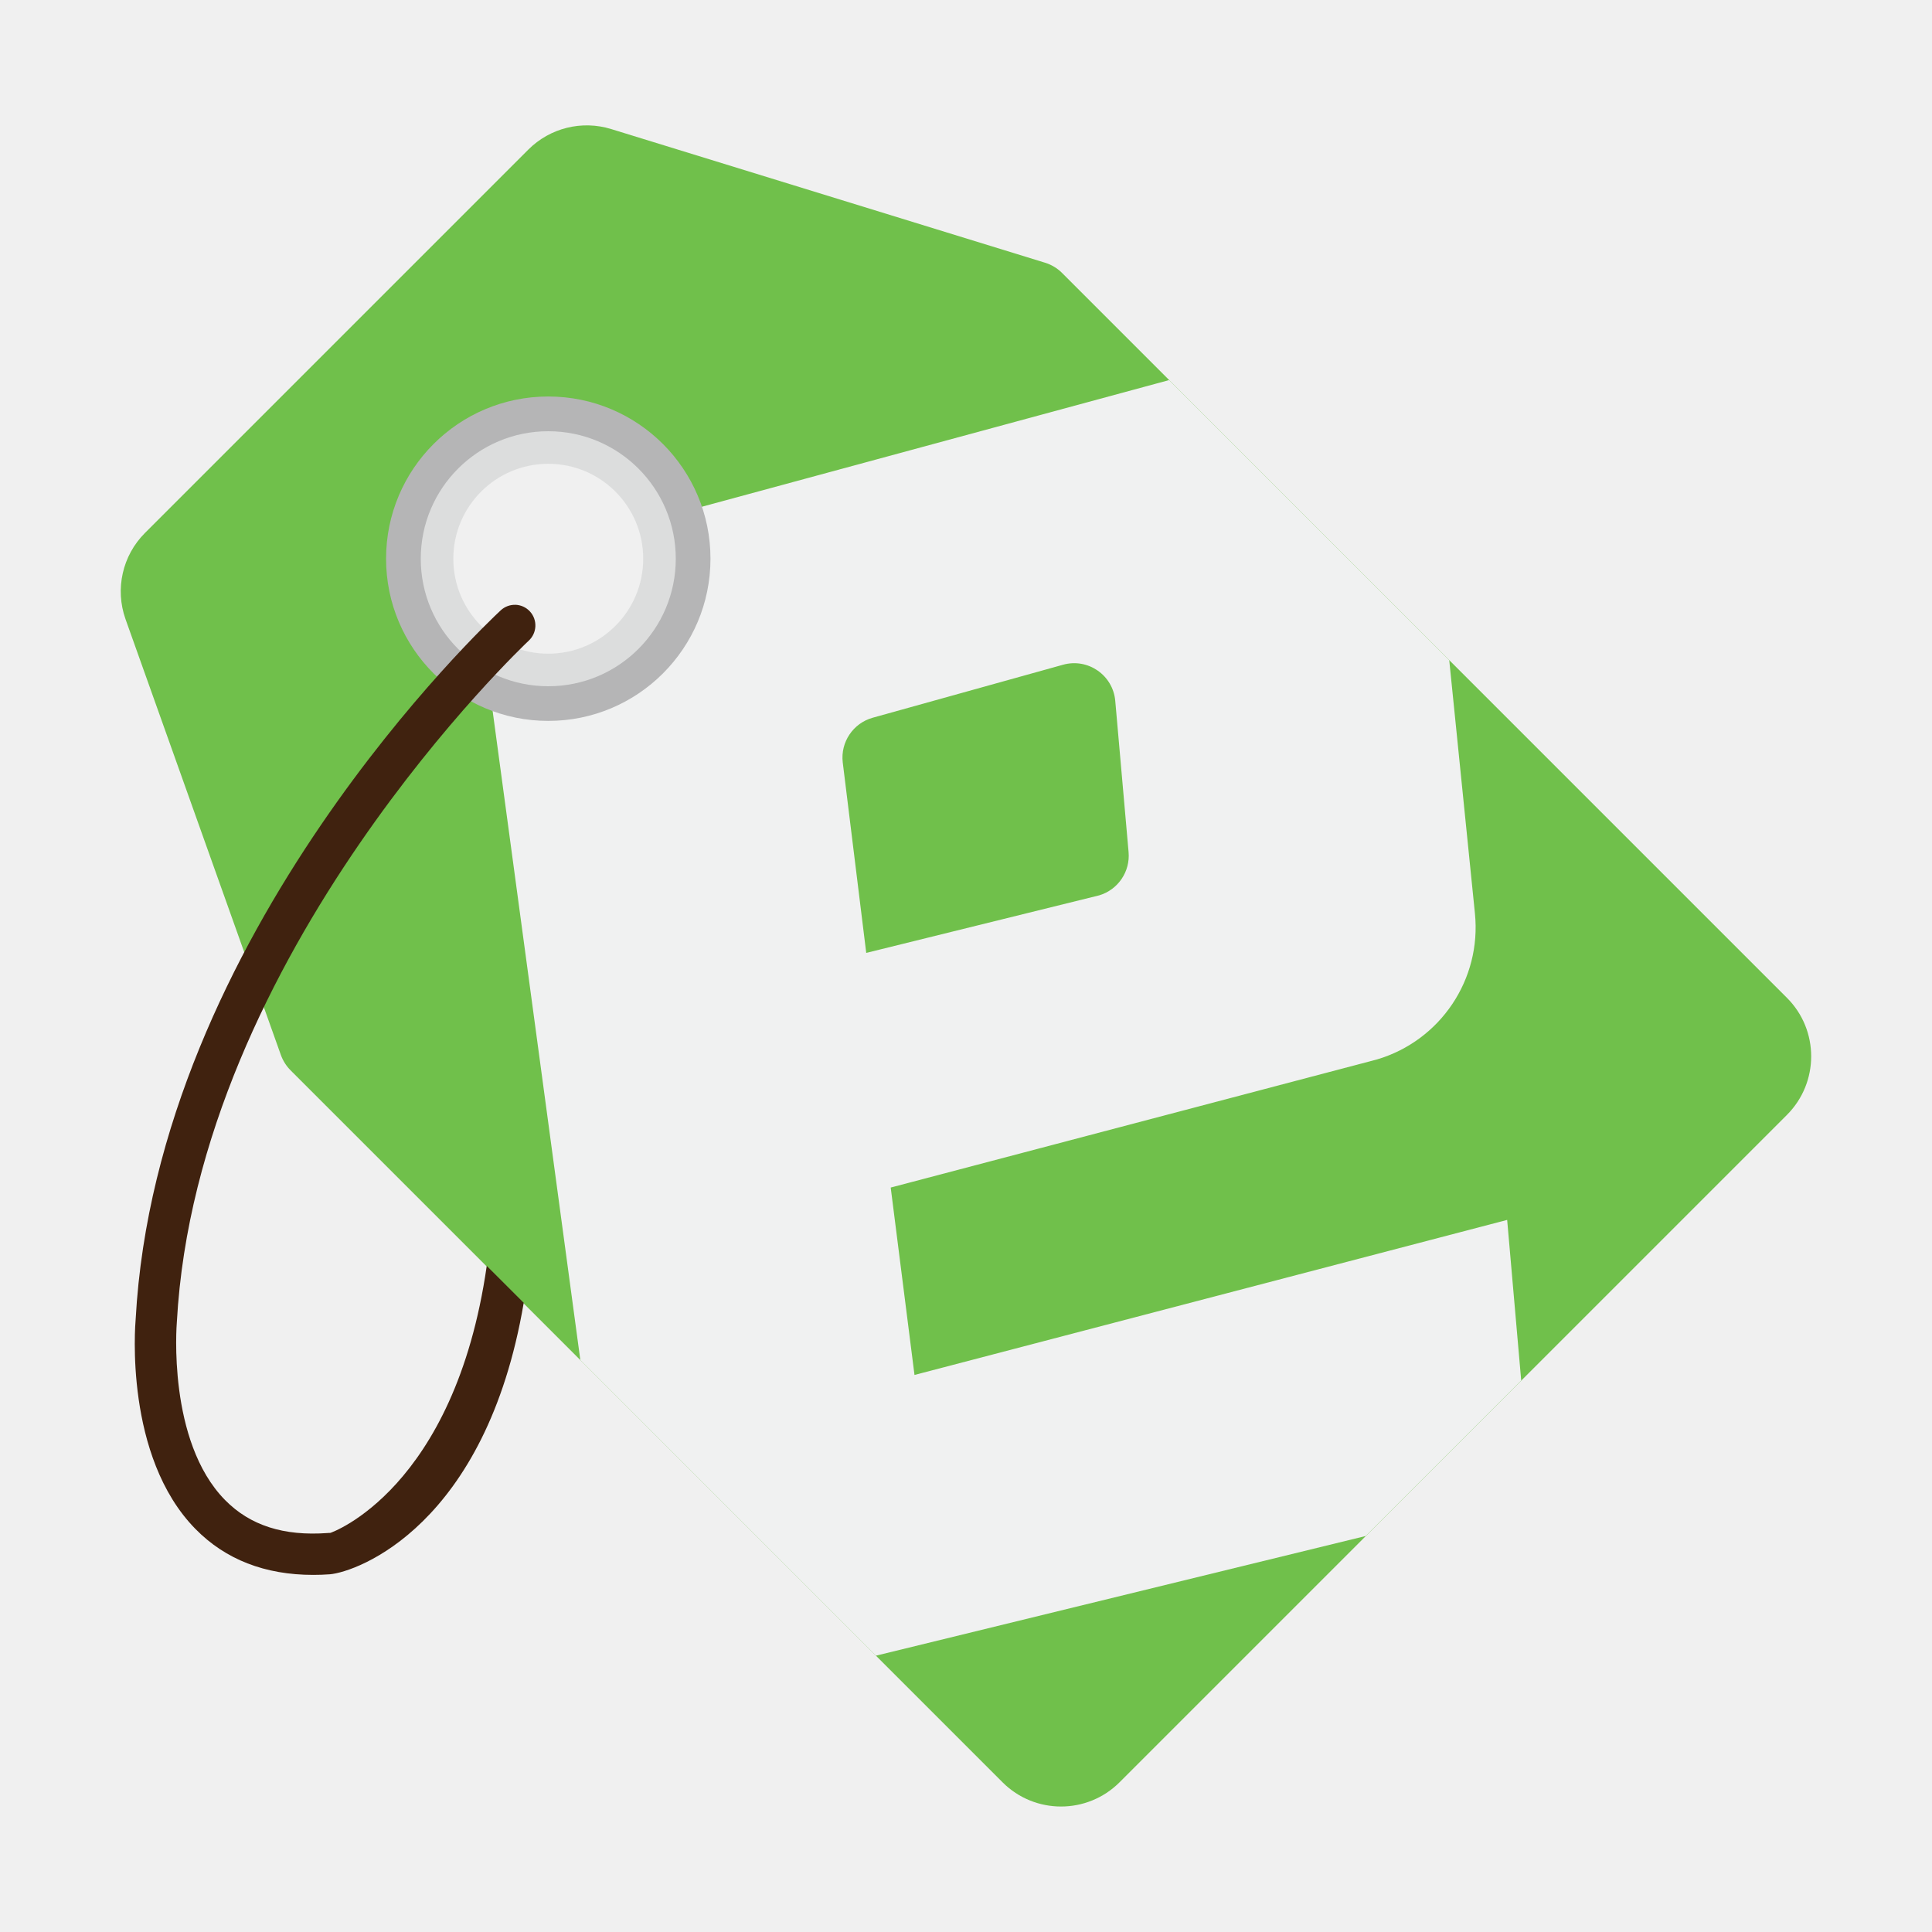
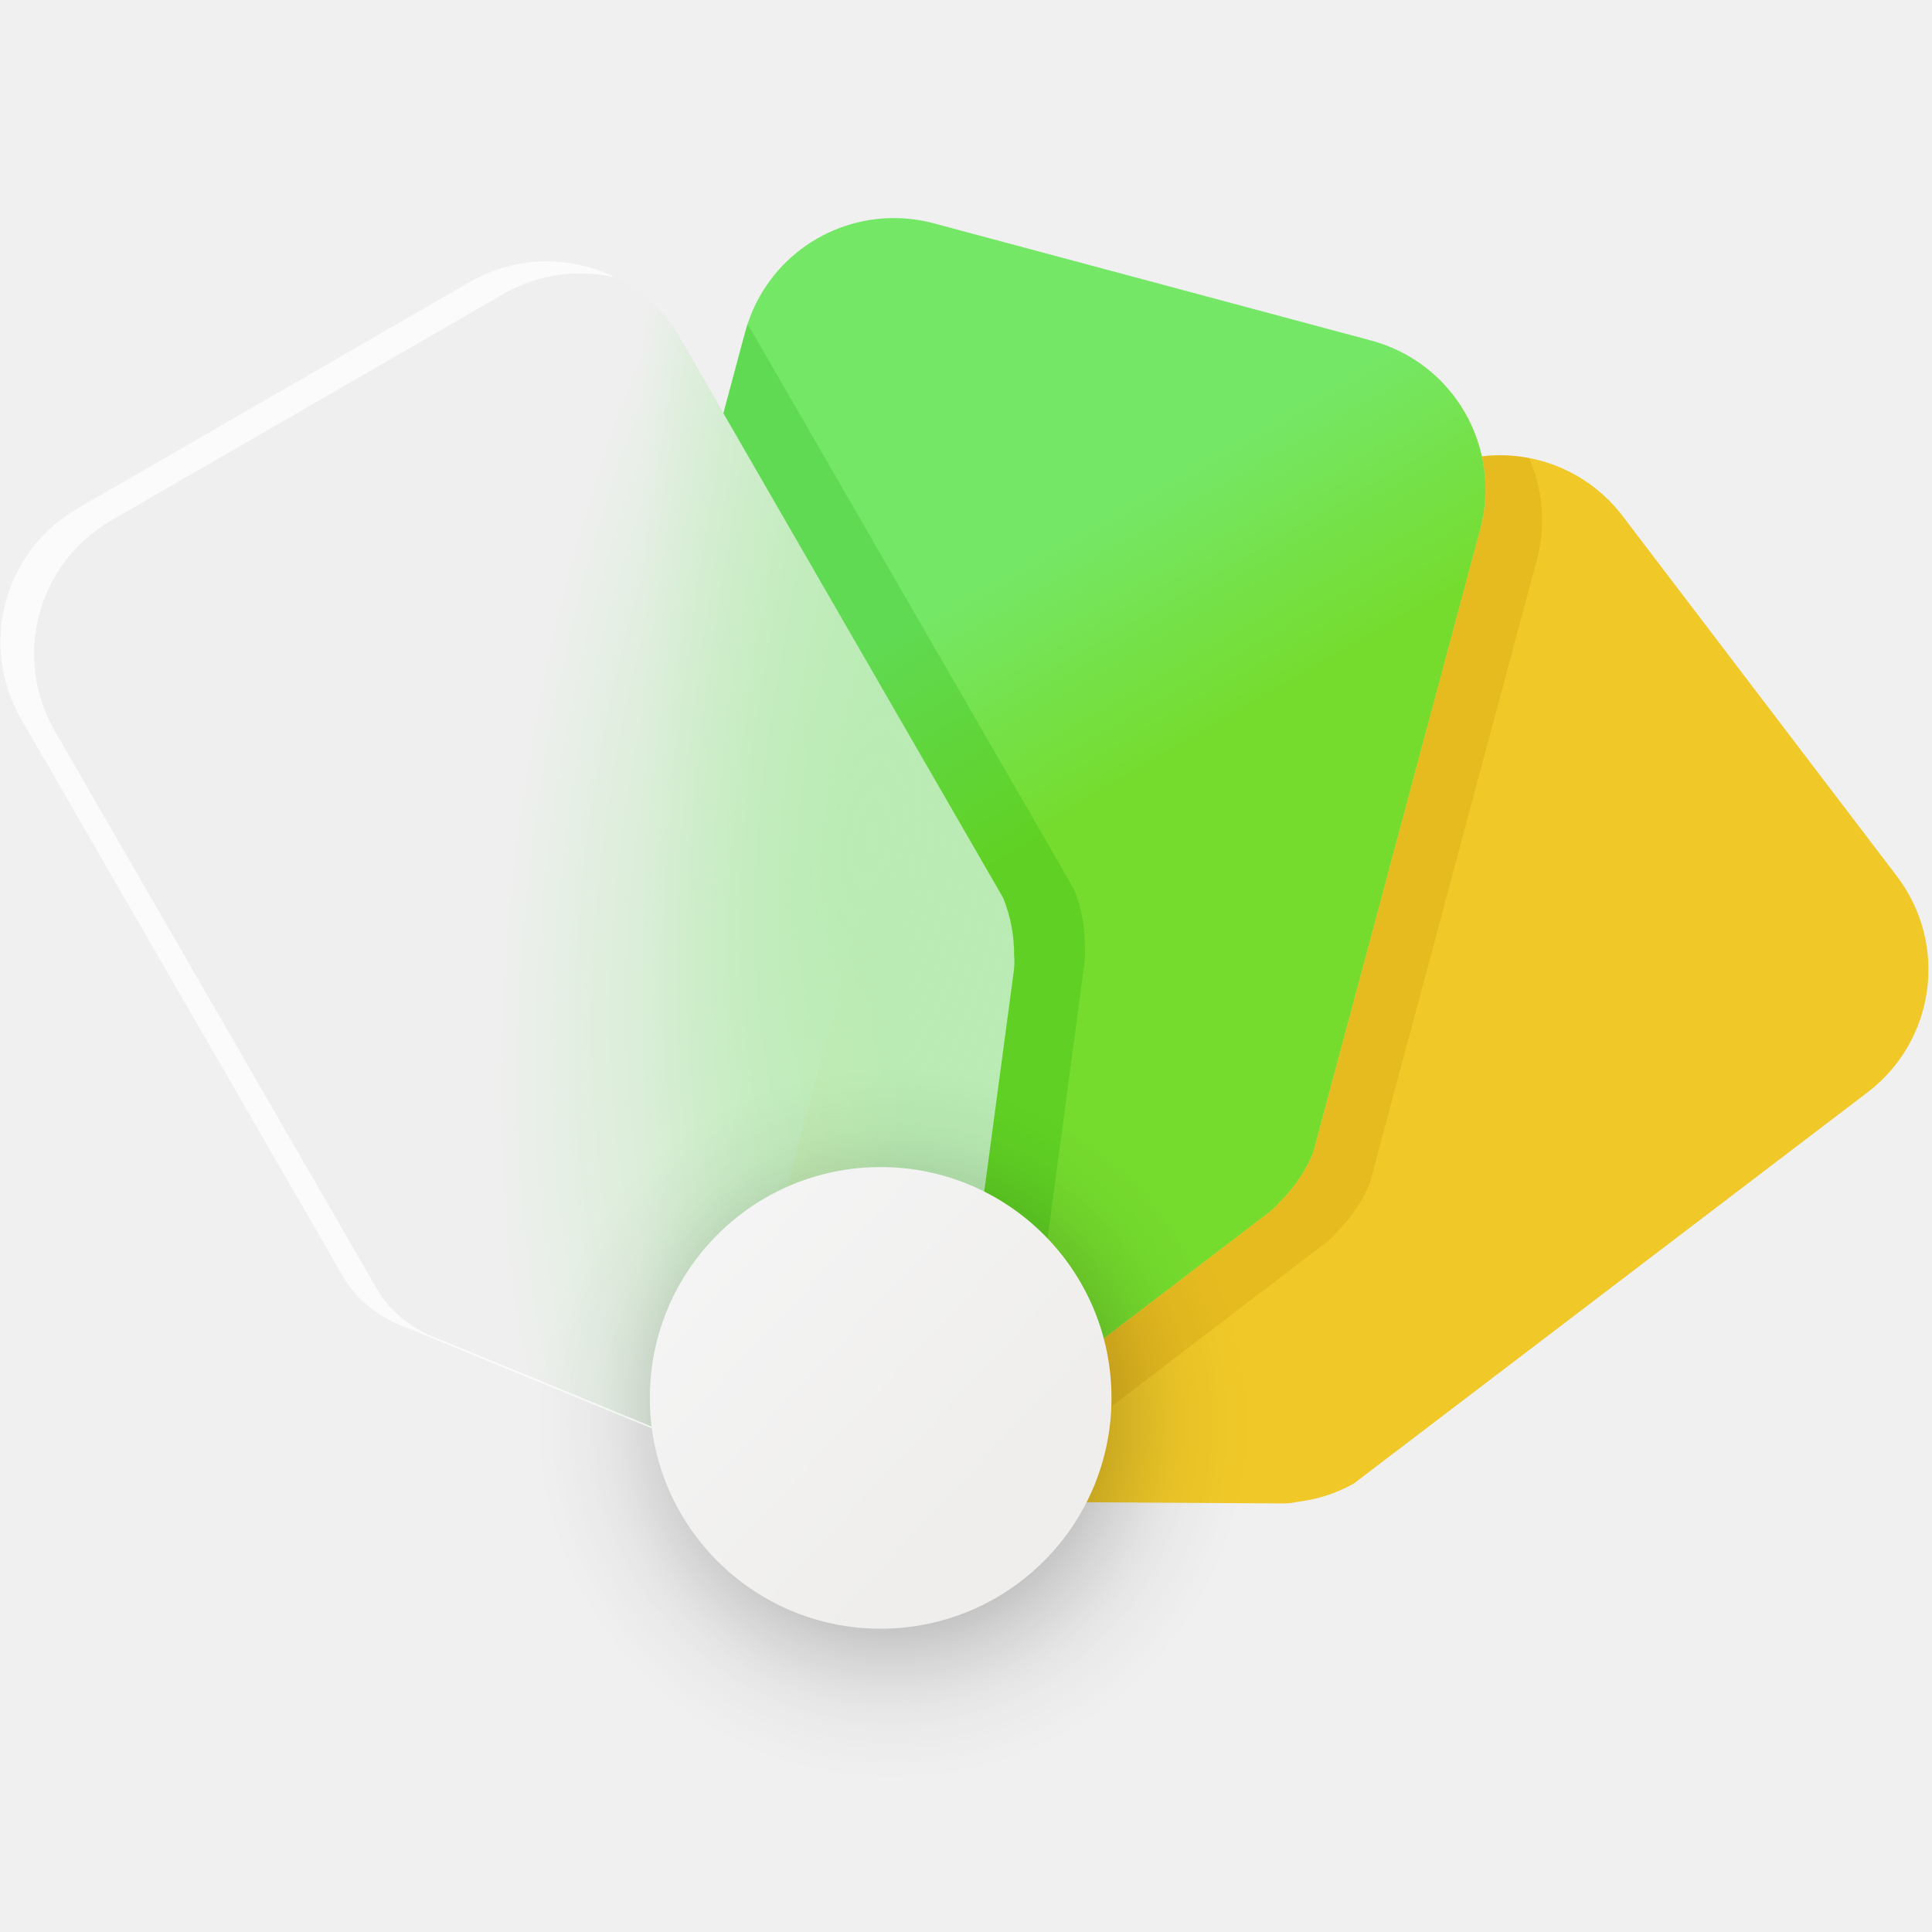
- <svg xmlns="http://www.w3.org/2000/svg" width="64" height="64" version="1.1" viewBox="0 0 64 64">
-   <g transform="matrix(1.3333 0 0 1.3333 -.0067014 -20.126)">
-     <path d="m44.403 39.887-18.01-18.01c-0.118-0.118-0.264-0.206-0.424-0.255l-10.78-3.321c-0.728-0.224-1.519-0.028-2.058 0.511l-9.524 9.524c-0.561 0.561-0.749 1.395-0.483 2.143l3.859 10.826c0.051 0.143 0.134 0.274 0.241 0.382l17.69 17.69c0.802 0.802 2.103 0.802 2.906 0l16.583-16.583c0.802-0.804 0.802-2.105 0-2.907zm-30.776-7.828c-1.702 0-3.082-1.38-3.082-3.082s1.38-3.082 3.082-3.082 3.082 1.38 3.082 3.082-1.38 3.082-3.082 3.082z" fill="#70c04b" />
-     <path d="m33.938 53.257 3.862-3.862-0.349-3.991-14.725 3.852-0.591-4.656 12.082-3.183c1.578-0.468 2.6-1.992 2.433-3.629l-0.638-6.291-6.959-6.959-12.325 3.341-0.549 3.785-4.001 0.601 2.246 16.623 7.343 7.343zm-6.224-20.748 0.331 3.756c0.043 0.486-0.262 0.935-0.729 1.075l-5.789 1.43-0.584-4.735c-0.058-0.502 0.258-0.972 0.745-1.108l4.727-1.316c0.619-0.174 1.243 0.258 1.299 0.898z" fill="#f0f1f1" />
-     <path d="m13.627 24.946c-2.226 0-4.03 1.804-4.03 4.03s1.804 4.03 4.03 4.03 4.03-1.804 4.03-4.03c0-2.225-1.804-4.03-4.03-4.03zm0 6.449c-1.335 0-2.418-1.083-2.418-2.418 0-1.336 1.083-2.418 2.418-2.418 1.336 0 2.418 1.083 2.418 2.418s-1.082 2.418-2.418 2.418z" fill="#b5b5b6" />
-     <path d="m13.627 25.809c-1.749 0-3.168 1.418-3.168 3.168s1.418 3.168 3.168 3.168 3.168-1.418 3.168-3.168-1.418-3.168-3.168-3.168zm0 5.527c-1.303 0-2.359-1.056-2.359-2.359s1.056-2.359 2.359-2.359 2.359 1.056 2.359 2.359c0 1.302-1.056 2.359-2.359 2.359z" fill="#dcdddd" />
-     <path transform="matrix(.75002 0 0 .75002 .0050262 15.095)" d="m17.078 20.035c-0.175-0.006-0.354 0.055-0.492 0.184-0.465 0.432-11.396 10.721-12.092 23.482-0.016 0.184-0.382 4.545 1.982 6.949 0.993 1.011 2.303 1.52 3.898 1.52 0.181 0 0.367-0.006 0.555-0.02 0.901-0.08 5.164-1.607 6.42-8.993l-1.225-1.223c-1.066 7.406-5.158 8.847-5.19 8.847l-0.039-2e-3 -0.039 0.004c-1.46 0.107-2.571-0.25-3.4-1.092-1.919-1.948-1.603-5.828-1.598-5.891 0.667-12.225 11.549-22.475 11.658-22.578 0.277-0.257 0.294-0.691 0.037-0.969-0.129-0.139-0.301-0.212-0.477-0.219z" fill="#40220f" stroke-width="1.333" />
+ <svg xmlns="http://www.w3.org/2000/svg" xmlns:xlink="http://www.w3.org/1999/xlink" width="64" height="64" viewBox="0 0 16.933 16.933" version="1.1" id="svg951">
+   <defs id="defs945">
+     <linearGradient xlink:href="#linearGradient898" id="linearGradient900" x1="477.153" y1="446.225" x2="397.995" y2="309.119" gradientUnits="userSpaceOnUse" />
+     <linearGradient id="linearGradient898">
+       <stop style="stop-color:#f0c512;stop-opacity:1;" offset="0" id="stop894" />
+       <stop style="stop-color:#f0c512;stop-opacity:0;" offset="1" id="stop896" />
+     </linearGradient>
+     <linearGradient xlink:href="#linearGradient880" id="linearGradient882" x1="79.845" y1="164.784" x2="35.072" y2="164.784" gradientUnits="userSpaceOnUse" />
+     <linearGradient id="linearGradient880">
+       <stop style="stop-color:#4ae437;stop-opacity:1;" offset="0" id="stop876" />
+       <stop style="stop-color:#4ae437;stop-opacity:0;" offset="1" id="stop878" />
+     </linearGradient>
+     <radialGradient xlink:href="#linearGradient880" id="radialGradient869" cx="-1.685" cy="260.992" fx="-1.685" fy="260.992" r="84.678" gradientTransform="matrix(0.7023473,0.1082489,-0.2658681,1.725022,143.9954,-317.7746)" gradientUnits="userSpaceOnUse" />
+     <radialGradient xlink:href="#linearGradient929" id="radialGradient935" gradientUnits="userSpaceOnUse" gradientTransform="matrix(1.105093,0,0,1.105093,-134.035,65.54782)" cx="190.85" cy="148.928" fx="190.85" fy="148.928" r="53.835" />
+     <linearGradient id="linearGradient929">
+       <stop style="stop-color:#000000;stop-opacity:1;" offset="0" id="stop925" />
+       <stop style="stop-color:#000000;stop-opacity:0.741;" offset="0.278" id="stop961" />
+       <stop style="stop-color:#000000;stop-opacity:0.263;" offset="0.584" id="stop963" />
+       <stop style="stop-color:#000000;stop-opacity:0.216;" offset="0.623" id="stop967" />
+       <stop style="stop-color:#000000;stop-opacity:0.173;" offset="0.669" id="stop971" />
+       <stop style="stop-color:#000000;stop-opacity:0.133;" offset="0.71" id="stop975" />
+       <stop style="stop-color:#000000;stop-opacity:0.09;" offset="0.763" id="stop979" />
+       <stop style="stop-color:#000000;stop-opacity:0.067;" offset="0.797" id="stop977" />
+       <stop style="stop-color:#000000;stop-opacity:0.031;" offset="0.866" id="stop981" />
+       <stop style="stop-color:#000000;stop-opacity:0.027;" offset="0.888" id="stop947" />
+       <stop style="stop-color:#000000;stop-opacity:0.024;" offset="0.905" id="stop983" />
+       <stop style="stop-color:#000000;stop-opacity:0.02;" offset="0.918" id="stop987" />
+       <stop style="stop-color:#000000;stop-opacity:0.012;" offset="0.945" id="stop991" />
+       <stop style="stop-color:#000000;stop-opacity:0;" offset="1" id="stop927" />
+     </linearGradient>
+     <linearGradient xlink:href="#linearGradient919" id="linearGradient921" x1="47.33" y1="200.938" x2="92.601" y2="243.181" gradientUnits="userSpaceOnUse" />
+     <linearGradient id="linearGradient919">
+       <stop style="stop-color:#f4f4f4;stop-opacity:1;" offset="0" id="stop915" />
+       <stop style="stop-color:#efeeec;stop-opacity:1" offset="1" id="stop917" />
+     </linearGradient>
+   </defs>
+   <g id="layer1">
+     <g id="g1009" transform="matrix(0.05247479,0,0,0.05247479,3.789675,0.4002773)">
+       <path id="path859" style="opacity:1;fill:#f0c512;fill-opacity:0.9;stroke-width:3.78;stroke-linecap:round;stroke-linejoin:round" d="m 673.006,258.557 c -3.507,0.033 -7.017,0.262 -10.516,0.676 3.245,14.776 3.089,30.547 -1.111,46.223 L 555.893,699.137 c -5.032,11.862 -12.127,22.045 -20.902,30.695 a 64.803,48.517 15 0 1 -7.219,6.908 L 310.123,902.92 a 64.803,48.517 15 0 1 -42.086,11.736 48.517,64.803 60 0 0 62.559,-58.834 l 36.395,-271.406 a 48.517,64.803 60 0 0 0.219,-9.992 c 0.089,-12.322 -2.095,-24.537 -6.924,-36.482 l -26.275,-45.51 -43.41,33.059 c -14.073,11.404 -22.586,26.992 -26.436,45.402 l -69.582,258.4 a 64.803,48.517 52.71 0 0 67.994,89.287 l 273.83,1.66 a 64.803,48.517 52.71 0 0 9.939,-1.049 c 12.234,-1.475 24.072,-5.194 35.309,-11.5 L 905.908,660.766 c 42.959,-32.714 51.204,-93.635 18.49,-136.594 L 751.445,297.057 c -19.424,-25.507 -48.792,-38.776 -78.439,-38.5 z" transform="scale(0.2645833)" />
+       <path id="path892" style="opacity:1;fill:url(#linearGradient900);fill-opacity:1;stroke-width:3.78;stroke-linecap:round;stroke-linejoin:round" d="m 292.34,108.832 c -43.462,-0.482 -83.206,28.277 -94.998,72.285 l -13.652,50.953 176.596,305.871 c 4.829,11.945 7.013,24.161 6.924,36.482 a 48.517,64.803 60 0 1 -0.219,9.992 L 330.596,855.822 a 48.517,64.803 60 0 1 -62.559,58.834 64.803,48.517 15 0 0 42.086,-11.736 L 527.771,736.74 a 64.803,48.517 15 0 0 7.219,-6.908 c 8.776,-8.65 15.87,-18.834 20.902,-30.695 L 661.379,305.455 C 675.354,253.298 644.614,200.058 592.457,186.082 L 316.713,112.197 c -8.15,-2.184 -16.325,-3.276 -24.373,-3.365 z" transform="scale(0.2645833)" />
+       <path id="path857" style="opacity:1;fill:#4ae437;fill-opacity:0.736;stroke-width:3.78;stroke-linecap:round;stroke-linejoin:round" d="m 292.34,108.832 c -43.462,-0.482 -83.206,28.277 -94.998,72.285 l -13.652,50.953 176.596,305.871 c 4.829,11.945 7.013,24.161 6.924,36.482 a 48.517,64.803 60 0 1 -0.219,9.992 L 330.596,855.822 a 48.517,64.803 60 0 1 -62.559,58.834 64.803,48.517 15 0 0 42.086,-11.736 L 527.771,736.74 a 64.803,48.517 15 0 0 7.219,-6.908 c 8.776,-8.65 15.87,-18.834 20.902,-30.695 L 661.379,305.455 C 675.354,253.298 644.614,200.058 592.457,186.082 L 316.713,112.197 c -8.15,-2.184 -16.325,-3.276 -24.373,-3.365 z" transform="scale(0.2645833)" />
+       <path id="path874" style="opacity:1;fill:url(#linearGradient882);fill-opacity:1;stroke-width:1;stroke-linecap:round;stroke-linejoin:round" d="m -59.232,77.268 c -12.373,7.143 -16.582,22.854 -9.439,35.227 l 53.918,93.389 c 2.521,4.076 6.325,6.834 11.028,8.463 l 65.48,26.937 a 12.837,17.146 60 0 0 25.716,-14.847 l 9.63,-71.81 a 12.837,17.146 60 0 0 0.058,-2.644 c 0.024,-3.26 -0.555,-6.492 -1.832,-9.653 L 41.407,48.942 C 34.264,36.569 18.552,32.359 6.18,39.503 Z" />
+       <path id="path861" style="opacity:1;fill:url(#radialGradient869);fill-opacity:1;stroke-width:1;stroke-linecap:round;stroke-linejoin:round" d="m -59.232,77.268 c -12.373,7.143 -16.582,22.854 -9.439,35.227 l 53.918,93.389 c 2.521,4.076 6.325,6.834 11.028,8.463 l 65.48,26.937 a 12.837,17.146 60 0 0 25.716,-14.847 l 9.63,-71.81 a 12.837,17.146 60 0 0 0.058,-2.644 c 0.024,-3.26 -0.555,-6.492 -1.832,-9.653 L 41.407,48.942 C 34.264,36.569 18.552,32.359 6.18,39.503 Z" />
+       <path id="rect833" style="opacity:1;fill:#efefef;fill-opacity:0.676;stroke-width:1;stroke-linecap:round;stroke-linejoin:round" d="m -59.232,77.268 c -12.373,7.143 -16.582,22.854 -9.439,35.227 l 53.918,93.389 c 2.521,4.076 6.325,6.834 11.028,8.463 l 65.48,26.937 a 12.837,17.146 60 0 0 25.716,-14.847 l 9.63,-71.81 a 12.837,17.146 60 0 0 0.058,-2.644 c 0.024,-3.26 -0.555,-6.492 -1.832,-9.653 L 41.407,48.942 C 34.264,36.569 18.552,32.359 6.18,39.503 Z" />
+       <path id="path884" style="opacity:1;fill:#12a700;fill-opacity:0.206;stroke-width:3.78;stroke-linecap:round;stroke-linejoin:round" d="m 198.955,175.773 c -0.578,1.758 -1.128,3.533 -1.613,5.344 l -13.652,50.953 176.596,305.871 c 4.829,11.945 7.013,24.161 6.924,36.482 a 48.517,64.803 60 0 1 -0.219,9.992 L 330.596,855.822 a 48.517,64.803 60 0 1 -2.83,11.18 48.517,64.803 60 0 1 -0.451,1.174 48.517,64.803 60 0 1 -0.479,1.174 48.517,64.803 60 0 1 -2.195,4.65 48.517,64.803 60 0 1 -0.617,1.15 48.517,64.803 60 0 1 -0.318,0.572 48.517,64.803 60 0 1 -0.326,0.57 48.517,64.803 60 0 1 -2.09,3.393 48.517,64.803 60 0 1 -1.131,1.668 48.517,64.803 60 0 1 -0.785,1.1 48.517,64.803 60 0 1 -0.809,1.092 48.517,64.803 60 0 1 -3.021,3.734 48.517,64.803 60 0 1 -0.914,1.041 48.517,64.803 60 0 1 -1.895,2.045 48.517,64.803 60 0 1 -0.98,1.002 48.517,64.803 60 0 1 -1,0.986 48.517,64.803 60 0 1 -1.02,0.975 48.517,64.803 60 0 1 -0.52,0.48 48.517,64.803 60 0 1 -0.521,0.477 48.517,64.803 60 0 1 -1.059,0.943 48.517,64.803 60 0 1 -0.002,0 48.517,64.803 60 0 1 -1.076,0.926 48.517,64.803 60 0 1 -1.652,1.359 48.517,64.803 60 0 1 -1.121,0.885 48.517,64.803 60 0 1 -0.568,0.436 48.517,64.803 60 0 1 -1.146,0.857 48.517,64.803 60 0 1 -1.162,0.84 48.517,64.803 60 0 1 -0.002,0 48.517,64.803 60 0 1 -1.178,0.822 48.517,64.803 60 0 1 -0.596,0.402 48.517,64.803 60 0 1 -1.199,0.793 48.517,64.803 60 0 1 -0.605,0.389 48.517,64.803 60 0 1 -0.609,0.385 48.517,64.803 60 0 1 -0.611,0.379 48.517,64.803 60 0 1 -1.234,0.742 48.517,64.803 60 0 1 -3.137,1.768 48.517,64.803 60 0 1 -1.916,0.996 48.517,64.803 60 0 1 -0.645,0.32 48.517,64.803 60 0 1 -0.645,0.316 48.517,64.803 60 0 1 -1.951,0.912 48.517,64.803 60 0 1 -0.426,0.191 48.517,64.803 60 0 0 10.457,1.387 64.803,48.517 15 0 0 13.514,-7.414 l 64.609,-49.332 a 48.517,64.803 60 0 0 0.561,-3.291 L 411.688,578.891 a 48.517,64.803 60 0 0 0.221,-9.992 c 0.089,-12.322 -2.097,-24.537 -6.926,-36.482 L 201.197,179.451 c -0.722,-1.251 -1.475,-2.471 -2.242,-3.678 z" transform="scale(0.2645833)" />
+       <path id="path905" style="opacity:1;fill:#c28a00;fill-opacity:0.213;stroke-width:3.78;stroke-linecap:round;stroke-linejoin:round" d="m 673.006,258.557 c -3.507,0.033 -7.017,0.262 -10.516,0.676 0.031,0.142 0.057,0.285 0.088,0.428 0.116,0.541 0.225,1.085 0.332,1.629 0.094,0.477 0.185,0.955 0.271,1.434 0.1,0.549 0.197,1.099 0.287,1.65 0.081,0.492 0.153,0.986 0.227,1.48 0.079,0.537 0.162,1.074 0.232,1.613 0.066,0.504 0.12,1.01 0.178,1.516 0.114,0.996 0.211,1.996 0.295,2.998 0.043,0.51 0.09,1.02 0.125,1.531 0.034,0.51 0.056,1.022 0.082,1.533 0.029,0.561 0.057,1.122 0.076,1.686 0.017,0.507 0.028,1.014 0.037,1.521 0.01,0.566 0.017,1.132 0.018,1.699 3.1e-4,0.5 -3.6e-4,1.001 -0.008,1.502 -0.009,0.638 -0.031,1.278 -0.053,1.918 -0.015,0.422 -0.025,0.845 -0.045,1.268 -0.043,0.896 -0.1,1.793 -0.168,2.691 -0.023,0.301 -0.045,0.601 -0.07,0.902 -0.081,0.95 -0.174,1.9 -0.283,2.852 -0.04,0.345 -0.087,0.691 -0.131,1.037 -0.094,0.749 -0.193,1.5 -0.305,2.25 -0.06,0.404 -0.126,0.809 -0.191,1.213 -0.113,0.698 -0.235,1.397 -0.363,2.096 -0.074,0.403 -0.147,0.806 -0.227,1.209 -0.15,0.764 -0.313,1.527 -0.482,2.291 -0.073,0.331 -0.14,0.661 -0.217,0.992 -0.254,1.095 -0.523,2.189 -0.816,3.283 L 555.893,699.137 c -5.032,11.862 -12.127,22.045 -20.902,30.695 a 64.803,48.517 15 0 1 -7.219,6.908 l -159.115,121.488 -2.266,16.891 a 48.517,64.803 60 0 1 -28.592,43.916 l 12.188,0.074 213.58,-163.072 a 64.803,48.517 15 0 0 7.219,-6.908 c 8.776,-8.65 15.87,-18.834 20.902,-30.695 L 697.174,324.752 c 5.986,-22.338 3.764,-44.874 -4.824,-64.439 -6.367,-1.226 -12.848,-1.816 -19.344,-1.756 z" transform="scale(0.2645833)" />
+       <circle style="opacity:0.642;fill:url(#radialGradient935);fill-opacity:1;stroke:none;stroke-width:34.637;stroke-linecap:round;stroke-linejoin:round;stroke-miterlimit:4;stroke-dasharray:none;stroke-opacity:1" id="circle923" cx="76.872" cy="230.127" r="59.493" />
+       <path id="path993" style="opacity:1;fill:#ffffff;fill-opacity:0.733;stroke-width:3.78;stroke-linecap:round;stroke-linejoin:round" d="m 71.875,136.158 c -16.472,0.045 -33.173,4.286 -48.518,13.145 L -223.869,292.037 c -46.763,26.999 -62.672,86.38 -35.674,133.143 l 203.783,352.965 c 9.526,15.407 23.907,25.83 41.68,31.984 L 233.402,911.938 a 48.517,64.803 60 0 0 9.855,2.914 L 7.166,817.729 C -10.607,811.574 -24.987,801.151 -34.514,785.744 L -238.297,432.779 c -26.999,-46.763 -11.087,-106.144 35.676,-133.143 L 44.604,156.902 C 66.942,144.005 92.157,140.906 115.35,146.277 101.867,139.603 86.969,136.117 71.875,136.158 Z" transform="scale(0.2645833)" />
+       <circle style="opacity:1;fill:url(#linearGradient921);fill-opacity:1;stroke:none;stroke-width:22.446;stroke-linecap:round;stroke-linejoin:round;stroke-miterlimit:4;stroke-dasharray:none;stroke-opacity:1" id="path913" cx="74.871" cy="225.852" r="38.554" />
+     </g>
  </g>
</svg>
